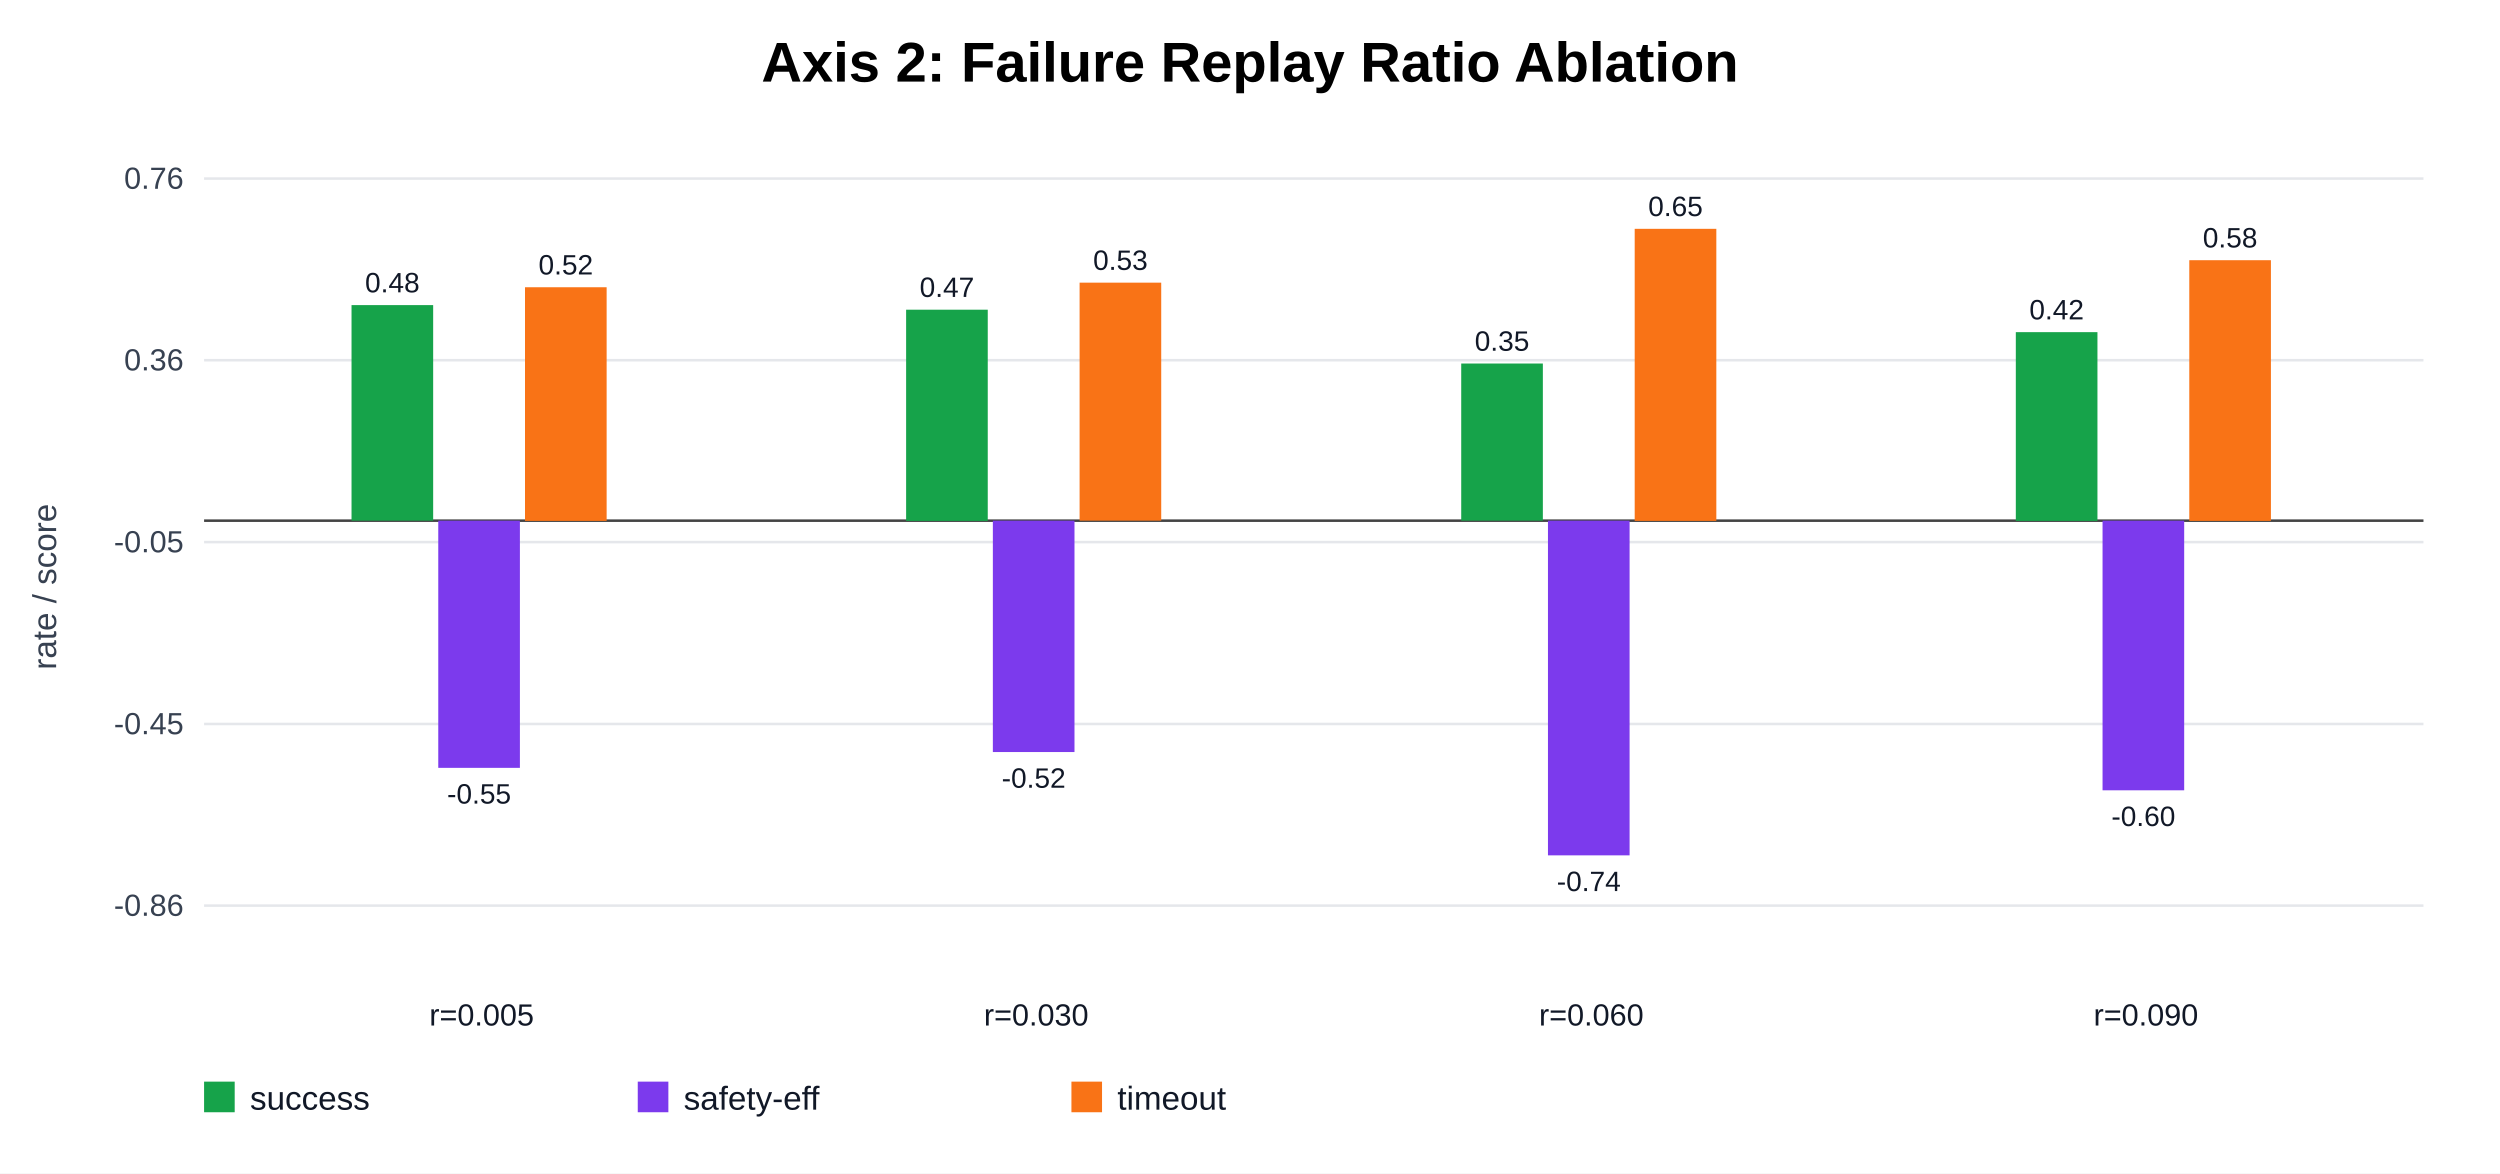
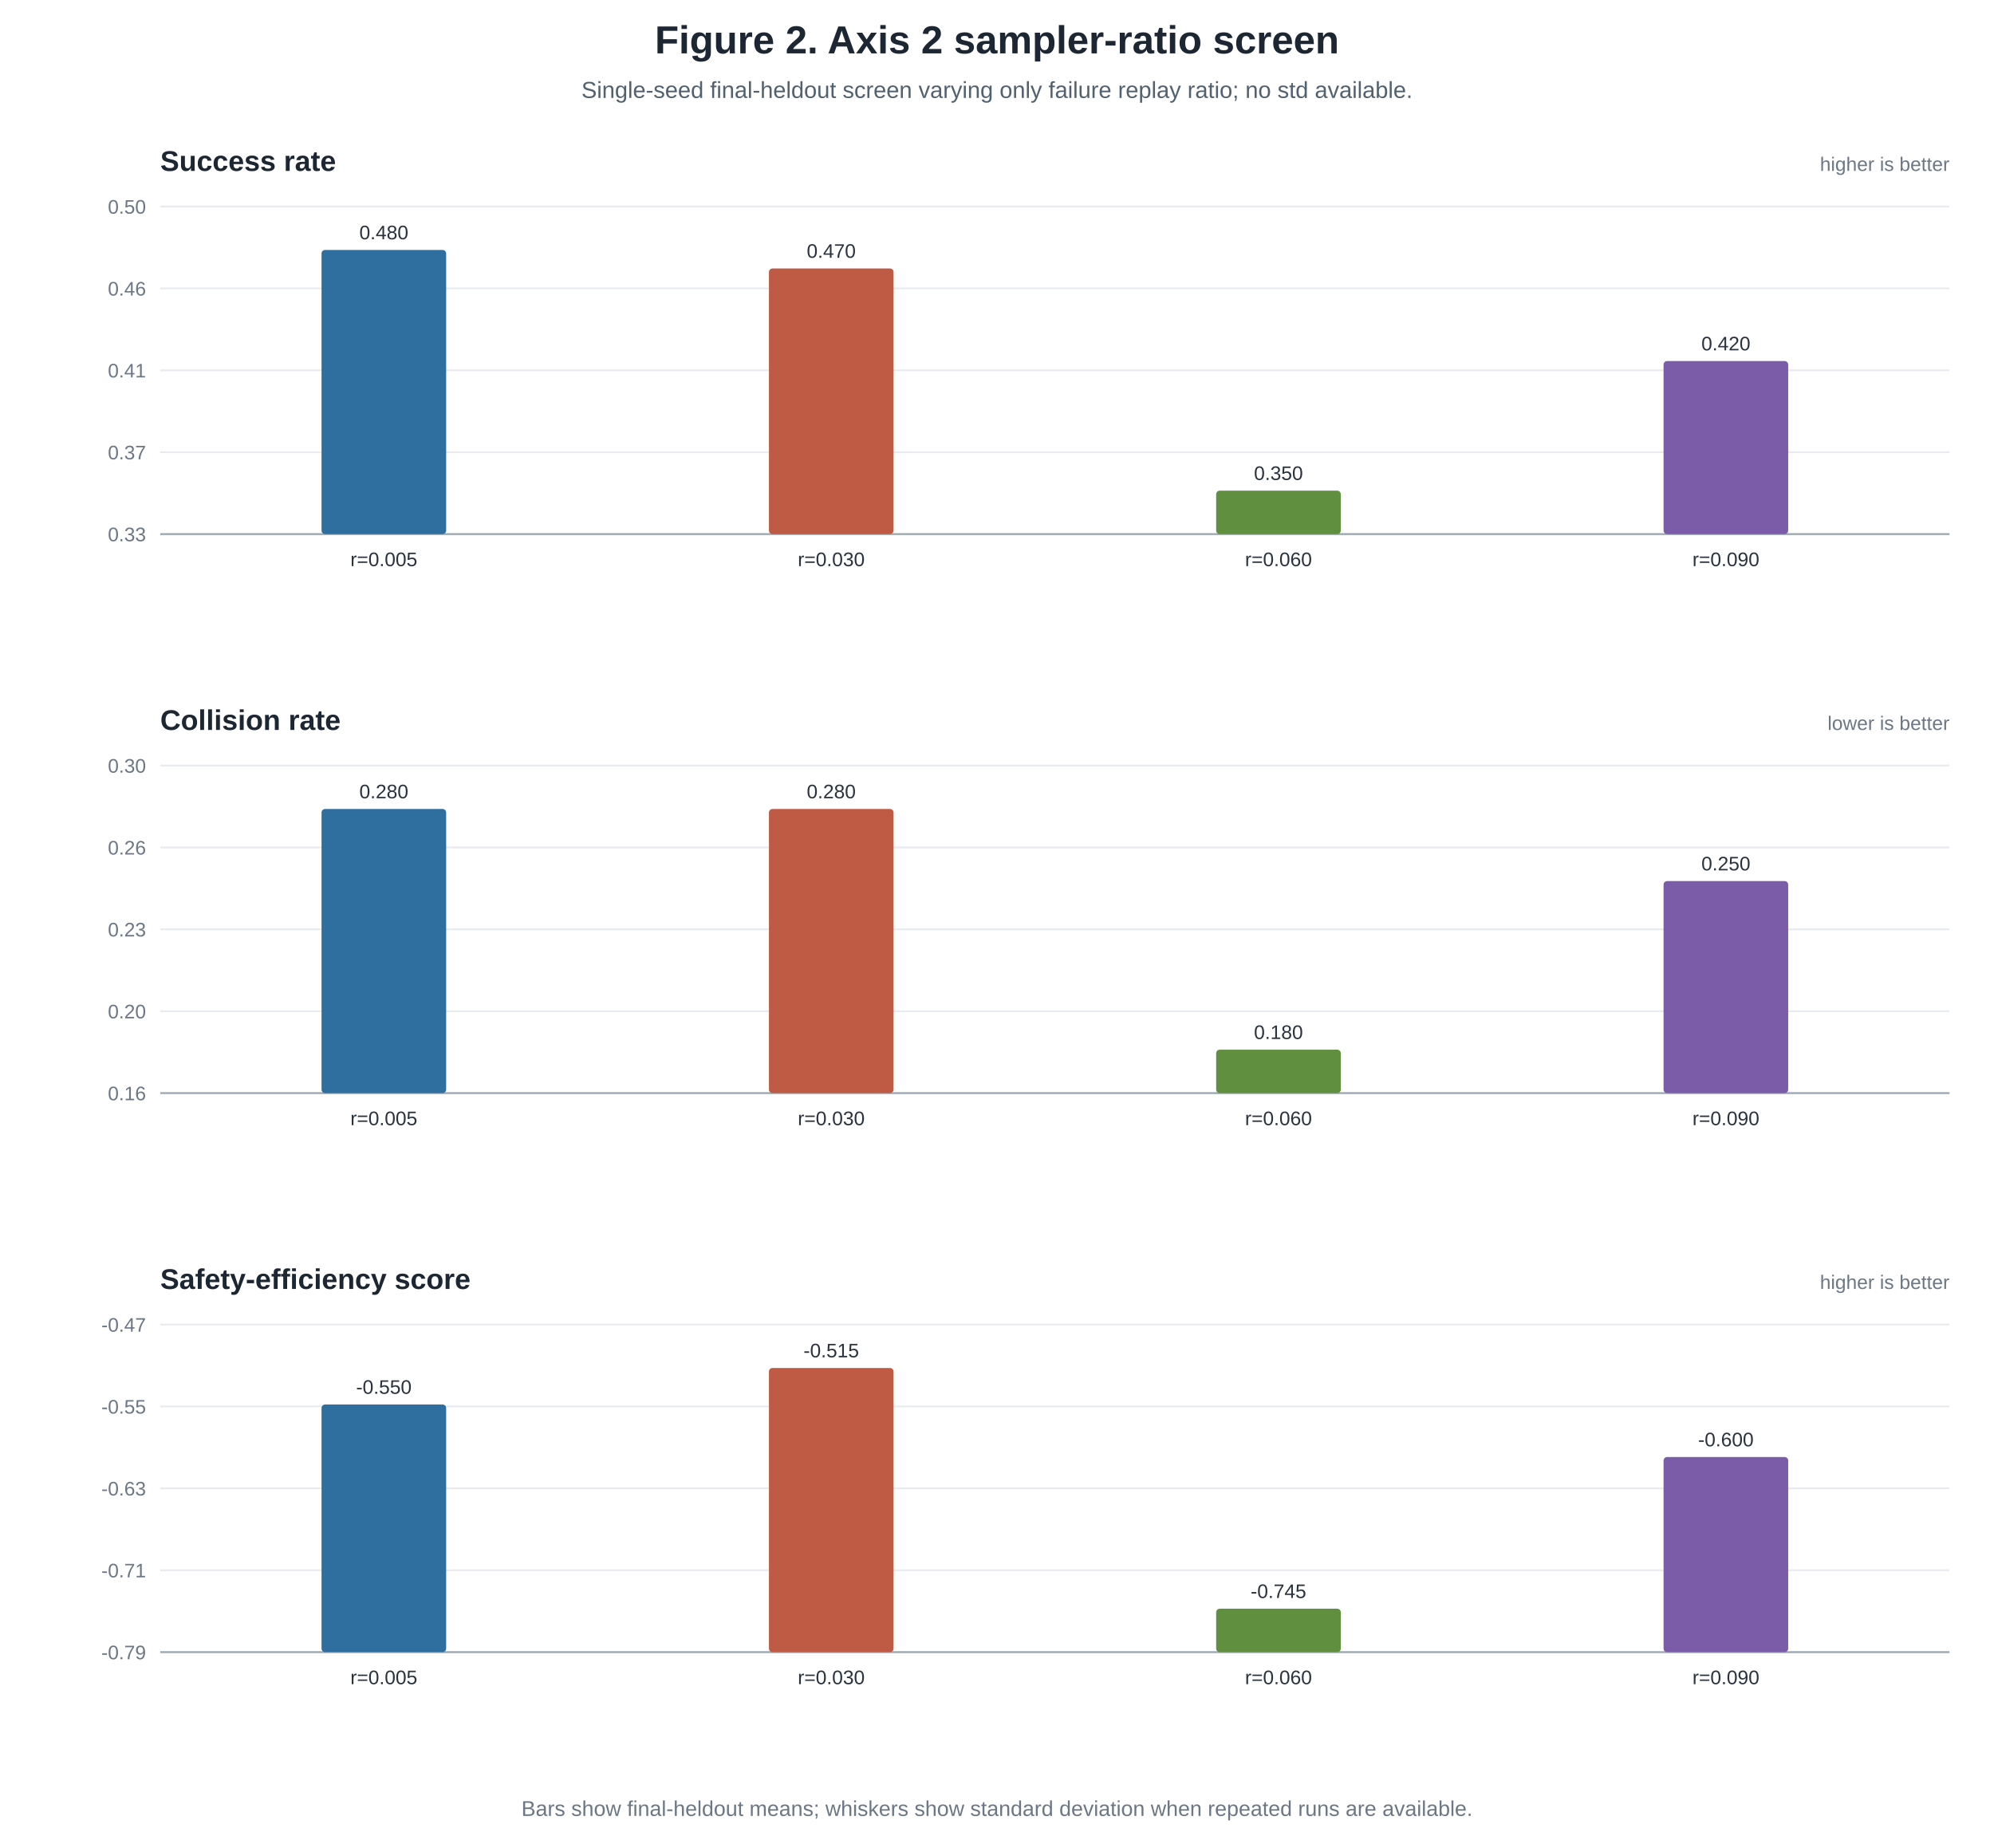
- <svg xmlns="http://www.w3.org/2000/svg" width="980" height="460" viewBox="0 0 980 460">
+ <svg xmlns="http://www.w3.org/2000/svg" width="1120" height="1038" viewBox="0 0 1120 1038">
  <rect width="100%" height="100%" fill="#ffffff" />
-   <text x="490.0" y="32" text-anchor="middle" font-family="Arial" font-size="22" font-weight="700">Axis 2: Failure Replay Ratio Ablation</text>
-   <line x1="80" y1="204.1" x2="950" y2="204.1" stroke="#444" stroke-width="1" />
-   <line x1="80" y1="355.0" x2="950" y2="355.0" stroke="#e5e7eb" />
-   <text x="72" y="359.0" text-anchor="end" font-family="Arial" font-size="12" fill="#374151">-0.86</text>
-   <line x1="80" y1="283.8" x2="950" y2="283.8" stroke="#e5e7eb" />
-   <text x="72" y="287.8" text-anchor="end" font-family="Arial" font-size="12" fill="#374151">-0.45</text>
-   <line x1="80" y1="212.5" x2="950" y2="212.5" stroke="#e5e7eb" />
-   <text x="72" y="216.5" text-anchor="end" font-family="Arial" font-size="12" fill="#374151">-0.05</text>
-   <line x1="80" y1="141.2" x2="950" y2="141.2" stroke="#e5e7eb" />
-   <text x="72" y="145.2" text-anchor="end" font-family="Arial" font-size="12" fill="#374151">0.36</text>
-   <line x1="80" y1="70.0" x2="950" y2="70.0" stroke="#e5e7eb" />
-   <text x="72" y="74.0" text-anchor="end" font-family="Arial" font-size="12" fill="#374151">0.76</text>
-   <text x="188.8" y="402" text-anchor="middle" font-family="Arial" font-size="12" fill="#111827">r=0.005</text>
-   <text x="406.2" y="402" text-anchor="middle" font-family="Arial" font-size="12" fill="#111827">r=0.030</text>
-   <text x="623.8" y="402" text-anchor="middle" font-family="Arial" font-size="12" fill="#111827">r=0.060</text>
-   <text x="841.2" y="402" text-anchor="middle" font-family="Arial" font-size="12" fill="#111827">r=0.090</text>
-   <rect x="137.8" y="119.6" width="32.0" height="84.5" fill="#16a34a" />
-   <text x="153.8" y="114.6" text-anchor="middle" font-family="Arial" font-size="11" fill="#111827">0.48</text>
-   <rect x="355.2" y="121.4" width="32.0" height="82.8" fill="#16a34a" />
-   <text x="371.2" y="116.4" text-anchor="middle" font-family="Arial" font-size="11" fill="#111827">0.47</text>
-   <rect x="572.8" y="142.5" width="32.0" height="61.6" fill="#16a34a" />
-   <text x="588.8" y="137.5" text-anchor="middle" font-family="Arial" font-size="11" fill="#111827">0.35</text>
-   <rect x="790.2" y="130.2" width="32.0" height="74.0" fill="#16a34a" />
-   <text x="806.2" y="125.2" text-anchor="middle" font-family="Arial" font-size="11" fill="#111827">0.42</text>
-   <rect x="171.8" y="204.1" width="32.0" height="96.9" fill="#7c3aed" />
-   <text x="187.8" y="315.0" text-anchor="middle" font-family="Arial" font-size="11" fill="#111827">-0.55</text>
-   <rect x="389.2" y="204.1" width="32.0" height="90.7" fill="#7c3aed" />
-   <text x="405.2" y="308.8" text-anchor="middle" font-family="Arial" font-size="11" fill="#111827">-0.52</text>
-   <rect x="606.8" y="204.1" width="32.0" height="131.2" fill="#7c3aed" />
-   <text x="622.8" y="349.3" text-anchor="middle" font-family="Arial" font-size="11" fill="#111827">-0.74</text>
-   <rect x="824.2" y="204.1" width="32.0" height="105.7" fill="#7c3aed" />
-   <text x="840.2" y="323.8" text-anchor="middle" font-family="Arial" font-size="11" fill="#111827">-0.60</text>
-   <rect x="205.8" y="112.6" width="32.0" height="91.6" fill="#f97316" />
-   <text x="221.8" y="107.6" text-anchor="middle" font-family="Arial" font-size="11" fill="#111827">0.52</text>
-   <rect x="423.2" y="110.8" width="32.0" height="93.3" fill="#f97316" />
-   <text x="439.2" y="105.8" text-anchor="middle" font-family="Arial" font-size="11" fill="#111827">0.53</text>
-   <rect x="640.8" y="89.7" width="32.0" height="114.5" fill="#f97316" />
-   <text x="656.8" y="84.7" text-anchor="middle" font-family="Arial" font-size="11" fill="#111827">0.65</text>
-   <rect x="858.2" y="102.0" width="32.0" height="102.2" fill="#f97316" />
-   <text x="874.2" y="97.0" text-anchor="middle" font-family="Arial" font-size="11" fill="#111827">0.58</text>
-   <rect x="80" y="424" width="12" height="12" fill="#16a34a" />
-   <text x="98" y="435" font-family="Arial" font-size="13" fill="#111827">success</text>
-   <rect x="250" y="424" width="12" height="12" fill="#7c3aed" />
-   <text x="268" y="435" font-family="Arial" font-size="13" fill="#111827">safety-eff</text>
-   <rect x="420" y="424" width="12" height="12" fill="#f97316" />
-   <text x="438" y="435" font-family="Arial" font-size="13" fill="#111827">timeout</text>
-   <text x="22" y="230.0" transform="rotate(-90 22 230.0)" text-anchor="middle" font-family="Arial" font-size="13" fill="#374151">rate / score</text>
+   <text x="560.0" y="30" text-anchor="middle" font-family="Arial, sans-serif" font-size="22" font-weight="700" fill="#1d2733">Figure 2. Axis 2 sampler-ratio screen</text>
+   <text x="560.0" y="55" text-anchor="middle" font-family="Arial, sans-serif" font-size="13" fill="#52616f">Single-seed final-heldout screen varying only failure replay ratio; no std available.</text>
+   <text x="90" y="96" font-family="Arial, sans-serif" font-size="16" font-weight="700" fill="#1d2733">Success rate</text>
+   <line x1="90" y1="300.0" x2="1095" y2="300.0" stroke="#e7ebef" stroke-width="1" />
+   <text x="82" y="304.0" text-anchor="end" font-family="Arial, sans-serif" font-size="11" fill="#6b7785">0.33</text>
+   <line x1="90" y1="254.0" x2="1095" y2="254.0" stroke="#e7ebef" stroke-width="1" />
+   <text x="82" y="258.0" text-anchor="end" font-family="Arial, sans-serif" font-size="11" fill="#6b7785">0.37</text>
+   <line x1="90" y1="208.0" x2="1095" y2="208.0" stroke="#e7ebef" stroke-width="1" />
+   <text x="82" y="212.0" text-anchor="end" font-family="Arial, sans-serif" font-size="11" fill="#6b7785">0.41</text>
+   <line x1="90" y1="162.0" x2="1095" y2="162.0" stroke="#e7ebef" stroke-width="1" />
+   <text x="82" y="166.0" text-anchor="end" font-family="Arial, sans-serif" font-size="11" fill="#6b7785">0.46</text>
+   <line x1="90" y1="116.0" x2="1095" y2="116.0" stroke="#e7ebef" stroke-width="1" />
+   <text x="82" y="120.0" text-anchor="end" font-family="Arial, sans-serif" font-size="11" fill="#6b7785">0.50</text>
+   <line x1="90" y1="300" x2="1095" y2="300" stroke="#9aa6b2" />
+   <rect x="180.6" y="140.4" width="70.0" height="159.6" fill="#2f6f9f" rx="2" />
+   <text x="215.6" y="318" text-anchor="middle" font-family="Arial, sans-serif" font-size="11" fill="#29323d">r=0.005</text>
+   <text x="215.6" y="134.4" text-anchor="middle" font-family="Arial, sans-serif" font-size="11" fill="#29323d">0.480</text>
+   <rect x="431.9" y="150.8" width="70.0" height="149.2" fill="#bf5b45" rx="2" />
+   <text x="466.9" y="318" text-anchor="middle" font-family="Arial, sans-serif" font-size="11" fill="#29323d">r=0.030</text>
+   <text x="466.9" y="144.8" text-anchor="middle" font-family="Arial, sans-serif" font-size="11" fill="#29323d">0.470</text>
+   <rect x="683.1" y="275.6" width="70.0" height="24.4" fill="#5f8f3f" rx="2" />
+   <text x="718.1" y="318" text-anchor="middle" font-family="Arial, sans-serif" font-size="11" fill="#29323d">r=0.060</text>
+   <text x="718.1" y="269.6" text-anchor="middle" font-family="Arial, sans-serif" font-size="11" fill="#29323d">0.350</text>
+   <rect x="934.4" y="202.8" width="70.0" height="97.2" fill="#7a5ca8" rx="2" />
+   <text x="969.4" y="318" text-anchor="middle" font-family="Arial, sans-serif" font-size="11" fill="#29323d">r=0.090</text>
+   <text x="969.4" y="196.8" text-anchor="middle" font-family="Arial, sans-serif" font-size="11" fill="#29323d">0.420</text>
+   <text x="1095" y="96" text-anchor="end" font-family="Arial, sans-serif" font-size="11" fill="#6b7785">higher is better</text>
+   <text x="90" y="410" font-family="Arial, sans-serif" font-size="16" font-weight="700" fill="#1d2733">Collision rate</text>
+   <line x1="90" y1="614.0" x2="1095" y2="614.0" stroke="#e7ebef" stroke-width="1" />
+   <text x="82" y="618.0" text-anchor="end" font-family="Arial, sans-serif" font-size="11" fill="#6b7785">0.16</text>
+   <line x1="90" y1="568.0" x2="1095" y2="568.0" stroke="#e7ebef" stroke-width="1" />
+   <text x="82" y="572.0" text-anchor="end" font-family="Arial, sans-serif" font-size="11" fill="#6b7785">0.20</text>
+   <line x1="90" y1="522.0" x2="1095" y2="522.0" stroke="#e7ebef" stroke-width="1" />
+   <text x="82" y="526.0" text-anchor="end" font-family="Arial, sans-serif" font-size="11" fill="#6b7785">0.23</text>
+   <line x1="90" y1="476.0" x2="1095" y2="476.0" stroke="#e7ebef" stroke-width="1" />
+   <text x="82" y="480.0" text-anchor="end" font-family="Arial, sans-serif" font-size="11" fill="#6b7785">0.26</text>
+   <line x1="90" y1="430.0" x2="1095" y2="430.0" stroke="#e7ebef" stroke-width="1" />
+   <text x="82" y="434.0" text-anchor="end" font-family="Arial, sans-serif" font-size="11" fill="#6b7785">0.30</text>
+   <line x1="90" y1="614" x2="1095" y2="614" stroke="#9aa6b2" />
+   <rect x="180.6" y="454.4" width="70.0" height="159.6" fill="#2f6f9f" rx="2" />
+   <text x="215.6" y="632" text-anchor="middle" font-family="Arial, sans-serif" font-size="11" fill="#29323d">r=0.005</text>
+   <text x="215.6" y="448.4" text-anchor="middle" font-family="Arial, sans-serif" font-size="11" fill="#29323d">0.280</text>
+   <rect x="431.9" y="454.4" width="70.0" height="159.6" fill="#bf5b45" rx="2" />
+   <text x="466.9" y="632" text-anchor="middle" font-family="Arial, sans-serif" font-size="11" fill="#29323d">r=0.030</text>
+   <text x="466.9" y="448.4" text-anchor="middle" font-family="Arial, sans-serif" font-size="11" fill="#29323d">0.280</text>
+   <rect x="683.1" y="589.6" width="70.0" height="24.4" fill="#5f8f3f" rx="2" />
+   <text x="718.1" y="632" text-anchor="middle" font-family="Arial, sans-serif" font-size="11" fill="#29323d">r=0.060</text>
+   <text x="718.1" y="583.6" text-anchor="middle" font-family="Arial, sans-serif" font-size="11" fill="#29323d">0.180</text>
+   <rect x="934.4" y="494.9" width="70.0" height="119.1" fill="#7a5ca8" rx="2" />
+   <text x="969.4" y="632" text-anchor="middle" font-family="Arial, sans-serif" font-size="11" fill="#29323d">r=0.090</text>
+   <text x="969.4" y="488.9" text-anchor="middle" font-family="Arial, sans-serif" font-size="11" fill="#29323d">0.250</text>
+   <text x="1095" y="410" text-anchor="end" font-family="Arial, sans-serif" font-size="11" fill="#6b7785">lower is better</text>
+   <text x="90" y="724" font-family="Arial, sans-serif" font-size="16" font-weight="700" fill="#1d2733">Safety-efficiency score</text>
+   <line x1="90" y1="928.0" x2="1095" y2="928.0" stroke="#e7ebef" stroke-width="1" />
+   <text x="82" y="932.0" text-anchor="end" font-family="Arial, sans-serif" font-size="11" fill="#6b7785">-0.79</text>
+   <line x1="90" y1="882.0" x2="1095" y2="882.0" stroke="#e7ebef" stroke-width="1" />
+   <text x="82" y="886.0" text-anchor="end" font-family="Arial, sans-serif" font-size="11" fill="#6b7785">-0.71</text>
+   <line x1="90" y1="836.0" x2="1095" y2="836.0" stroke="#e7ebef" stroke-width="1" />
+   <text x="82" y="840.0" text-anchor="end" font-family="Arial, sans-serif" font-size="11" fill="#6b7785">-0.63</text>
+   <line x1="90" y1="790.0" x2="1095" y2="790.0" stroke="#e7ebef" stroke-width="1" />
+   <text x="82" y="794.0" text-anchor="end" font-family="Arial, sans-serif" font-size="11" fill="#6b7785">-0.55</text>
+   <line x1="90" y1="744.0" x2="1095" y2="744.0" stroke="#e7ebef" stroke-width="1" />
+   <text x="82" y="748.0" text-anchor="end" font-family="Arial, sans-serif" font-size="11" fill="#6b7785">-0.47</text>
+   <line x1="90" y1="928" x2="1095" y2="928" stroke="#9aa6b2" />
+   <rect x="180.6" y="788.9" width="70.0" height="139.1" fill="#2f6f9f" rx="2" />
+   <text x="215.6" y="946" text-anchor="middle" font-family="Arial, sans-serif" font-size="11" fill="#29323d">r=0.005</text>
+   <text x="215.6" y="782.9" text-anchor="middle" font-family="Arial, sans-serif" font-size="11" fill="#29323d">-0.550</text>
+   <rect x="431.9" y="768.4" width="70.0" height="159.6" fill="#bf5b45" rx="2" />
+   <text x="466.9" y="946" text-anchor="middle" font-family="Arial, sans-serif" font-size="11" fill="#29323d">r=0.030</text>
+   <text x="466.9" y="762.4" text-anchor="middle" font-family="Arial, sans-serif" font-size="11" fill="#29323d">-0.515</text>
+   <rect x="683.1" y="903.6" width="70.0" height="24.4" fill="#5f8f3f" rx="2" />
+   <text x="718.1" y="946" text-anchor="middle" font-family="Arial, sans-serif" font-size="11" fill="#29323d">r=0.060</text>
+   <text x="718.1" y="897.6" text-anchor="middle" font-family="Arial, sans-serif" font-size="11" fill="#29323d">-0.745</text>
+   <rect x="934.4" y="818.4" width="70.0" height="109.6" fill="#7a5ca8" rx="2" />
+   <text x="969.4" y="946" text-anchor="middle" font-family="Arial, sans-serif" font-size="11" fill="#29323d">r=0.090</text>
+   <text x="969.4" y="812.4" text-anchor="middle" font-family="Arial, sans-serif" font-size="11" fill="#29323d">-0.600</text>
+   <text x="1095" y="724" text-anchor="end" font-family="Arial, sans-serif" font-size="11" fill="#6b7785">higher is better</text>
+   <text x="560.0" y="1020" text-anchor="middle" font-family="Arial, sans-serif" font-size="12" fill="#6b7785">Bars show final-heldout means; whiskers show standard deviation when repeated runs are available.</text>
</svg>
